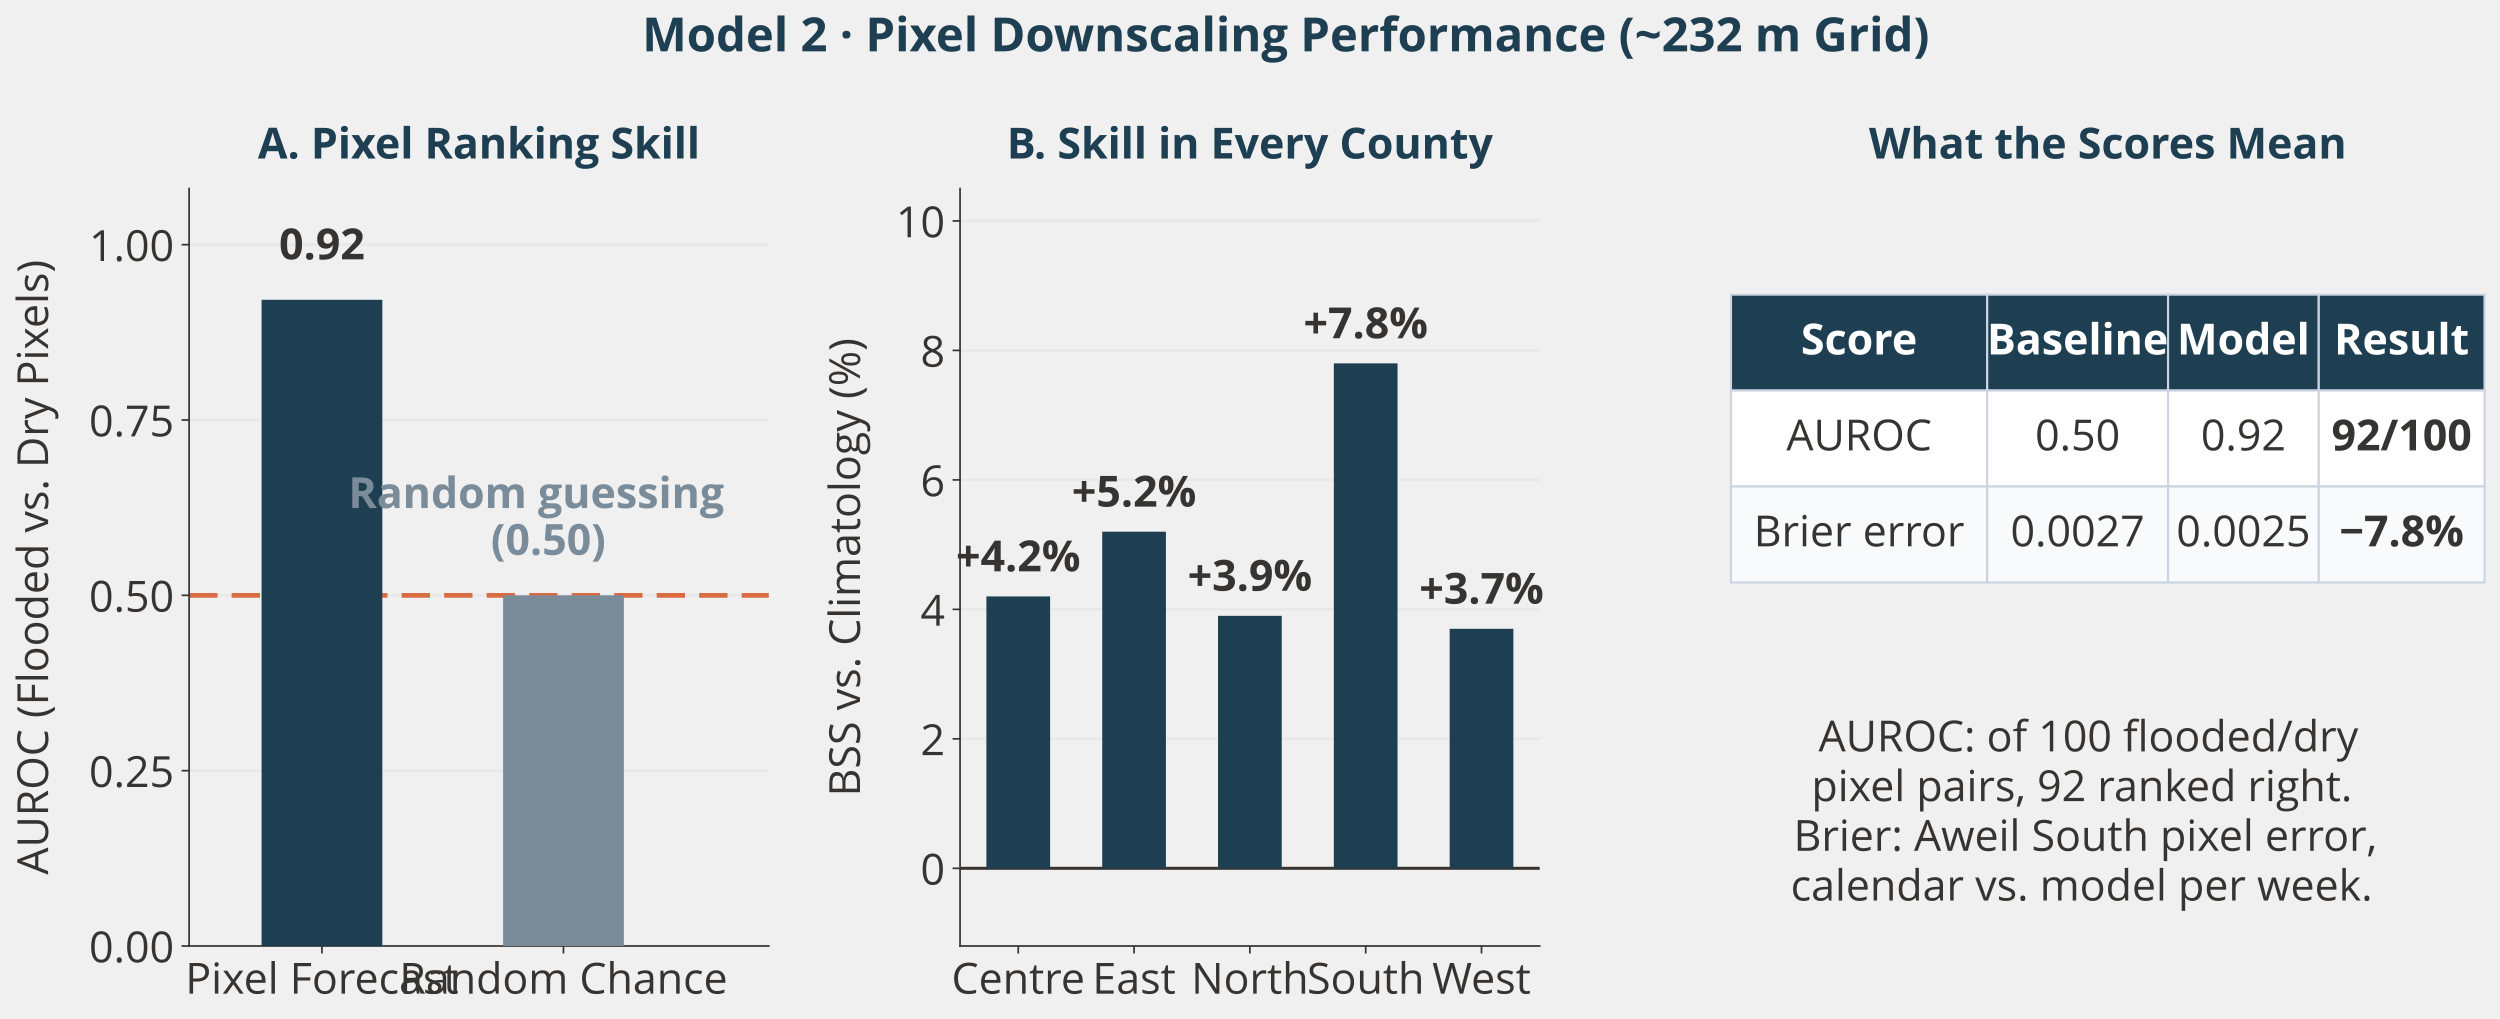
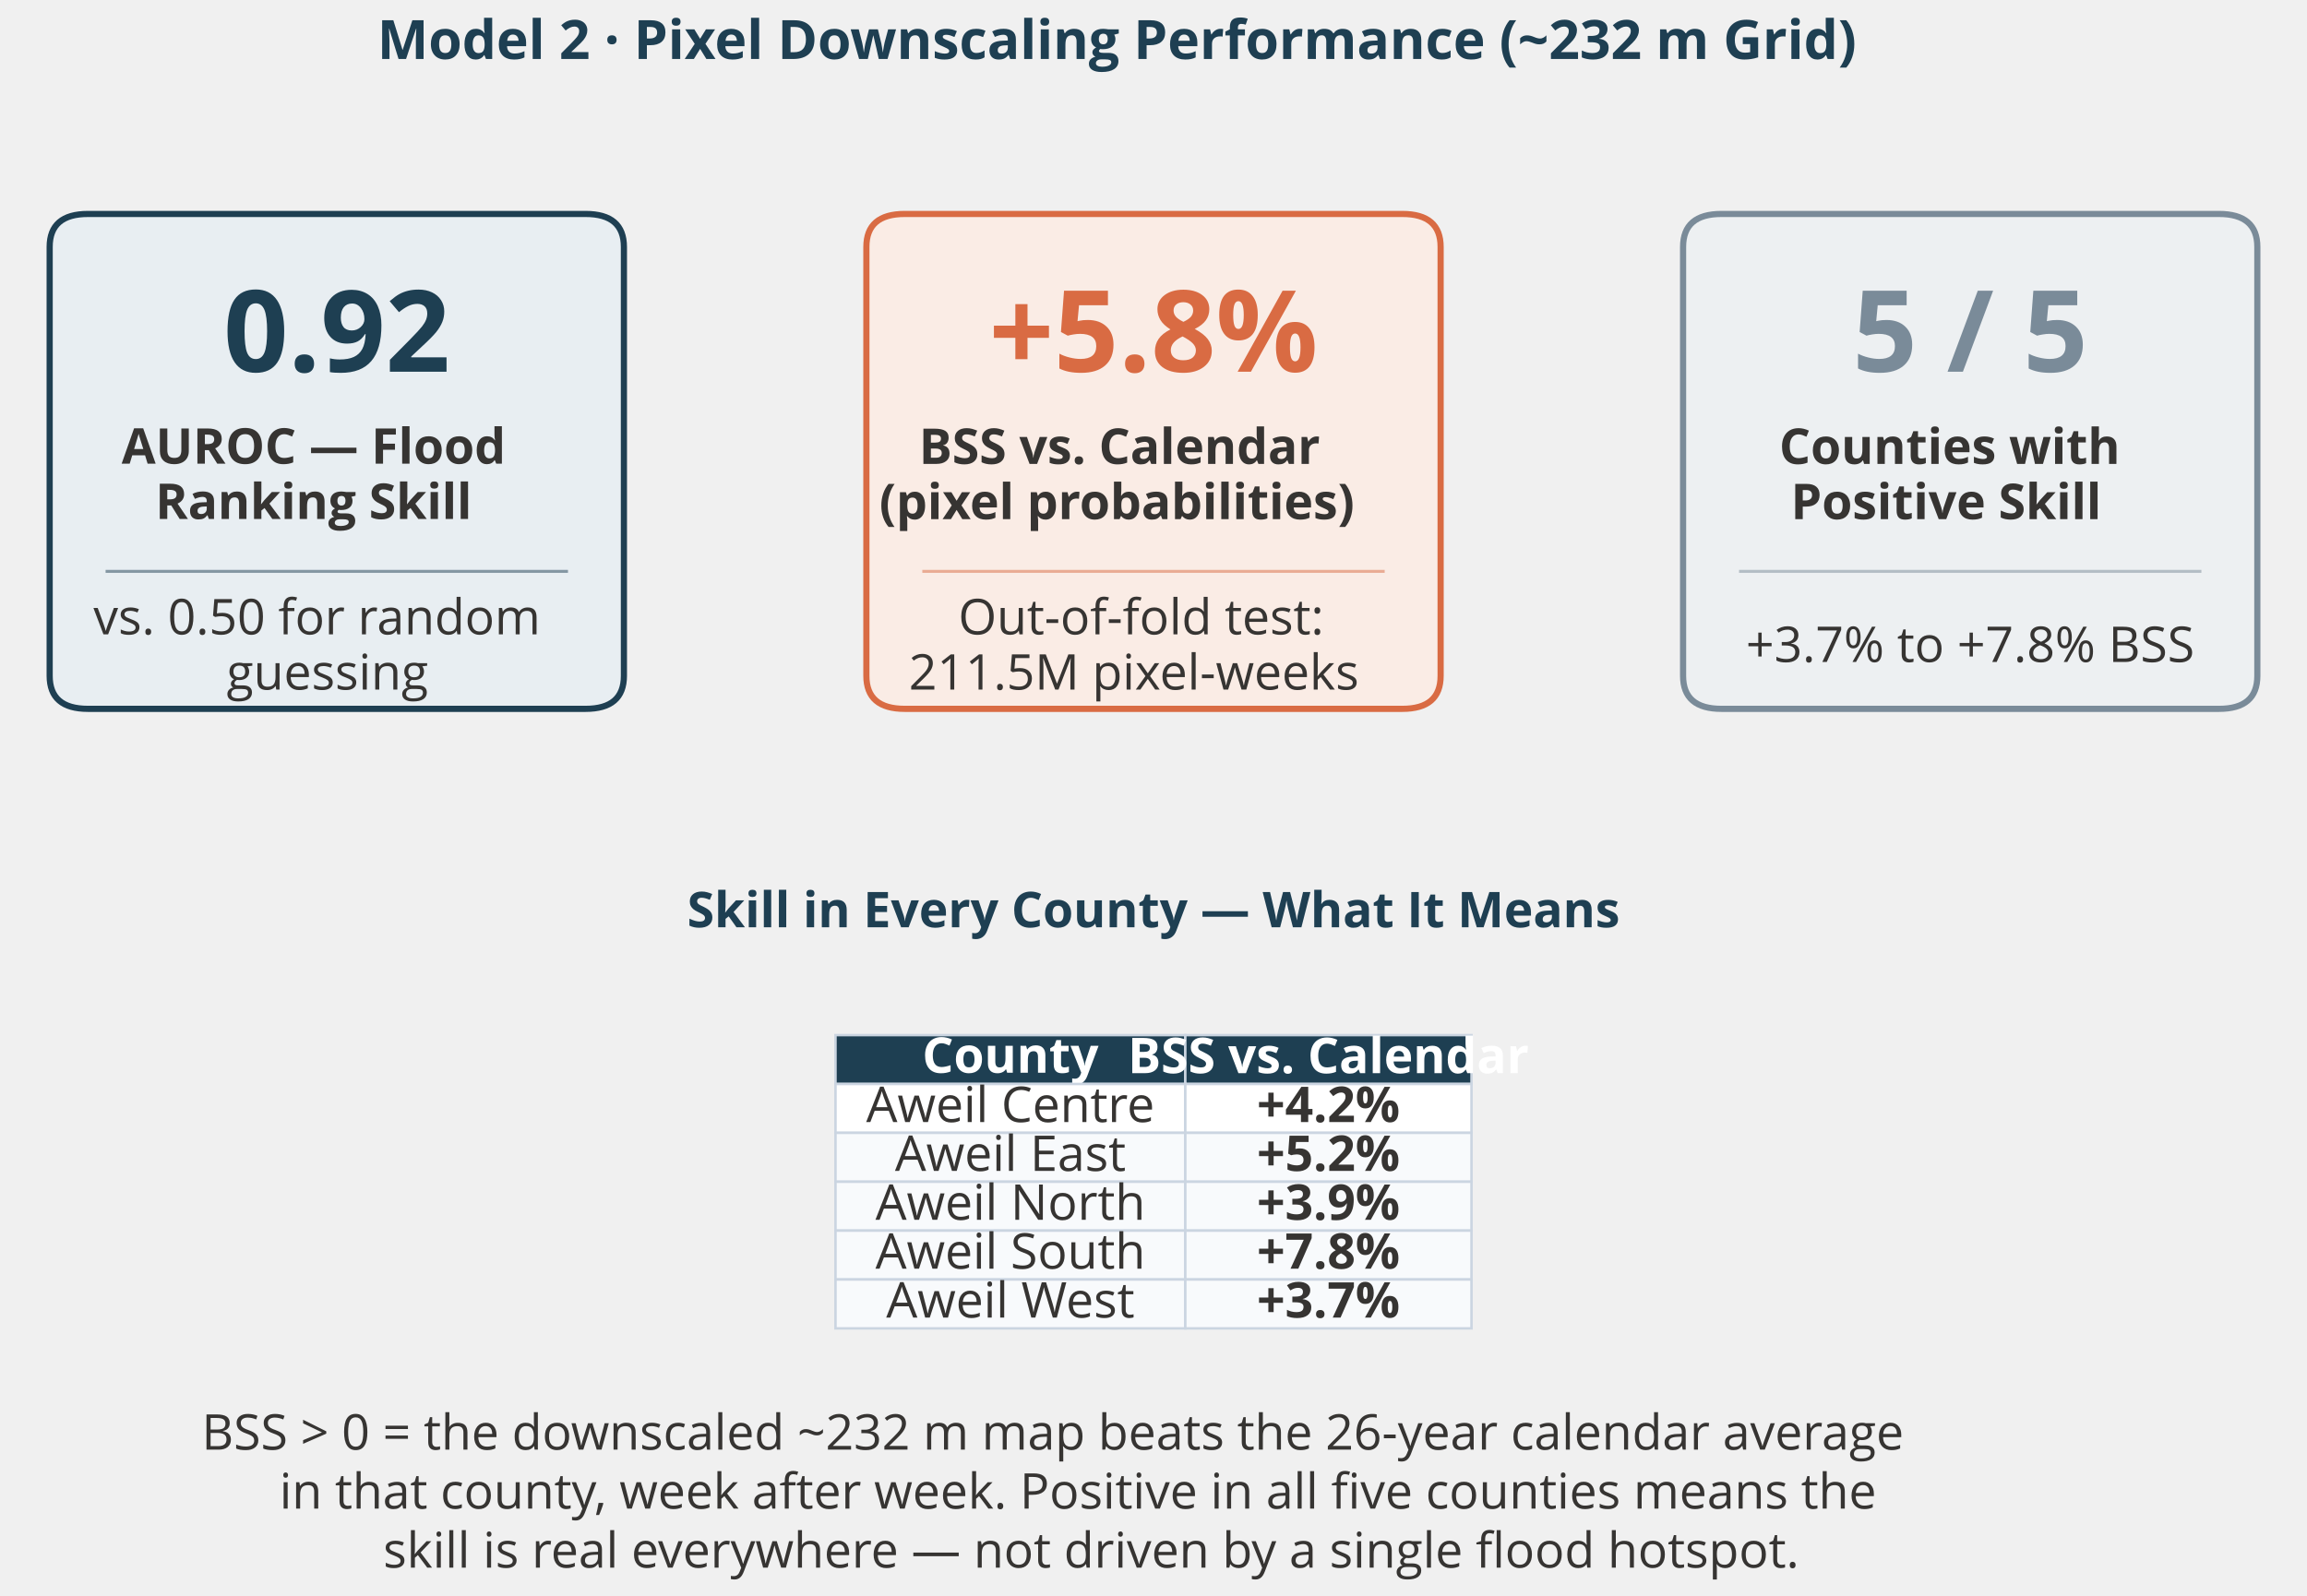
- <svg xmlns="http://www.w3.org/2000/svg" xmlns:xlink="http://www.w3.org/1999/xlink" width="1164.487pt" height="474.196pt" viewBox="0 0 1164.487 474.196" version="1.1">
+ <svg xmlns="http://www.w3.org/2000/svg" width="935.1pt" height="646.941pt" viewBox="0 0 935.1 646.941" version="1.1">
  <defs>
    <style type="text/css">*{stroke-linejoin: round; stroke-linecap: butt}</style>
  </defs>
  <g id="figure_1">
    <g id="patch_1">
-       <path d="M 0 474.196  L 1164.487 474.196  L 1164.487 0  L 0 0  L 0 474.196  z " style="fill: none; opacity: 0" />
+       <path d="M 0 646.941  L 935.1 646.941  L 935.1 0  L 0 0  L 0 646.941  z " style="fill: none; opacity: 0" />
    </g>
    <g id="axes_1">
      <g id="patch_2">
-         <path d="M 88.088 440.64  L 358.087 440.64  L 358.087 87.84  L 88.088 87.84  L 88.088 440.64  z " style="fill: none" />
+         <path d="M 35.649 287.397  L 237.375 287.397  Q 252.892 287.397 252.892 274.021  L 252.892 100.124  Q 252.892 86.747 237.375 86.747  L 35.649 86.747  Q 20.131 86.747 20.131 100.124  L 20.131 274.021  Q 20.131 287.397 35.649 287.397  z " clip-path="url(#pab968c901e)" style="fill: #e8eef2; stroke: #1e3f52; stroke-width: 2.5; stroke-linejoin: miter" />
      </g>
-       <g id="matplotlib.axis_1">
-         <g id="xtick_1">
-           <g id="line2d_1">
-             <defs>
-               <path id="m5e118adc27" d="M 0 0  L 0 3.5  " style="stroke: #363432; stroke-width: 0.8" />
-             </defs>
-             <g>
-               <use xlink:href="#m5e118adc27" x="149.963" y="440.64" style="fill: #363432; stroke: #363432; stroke-width: 0.8" />
-             </g>
-           </g>
-           <g id="text_1">
-             <text style="font-size: 20px; font-family: 'Open Sans', 'DejaVu Sans', 'Arial', sans-serif; text-anchor: middle; fill: #363432" x="149.963" y="462.837" transform="rotate(-0 149.9625 462.8369)">Pixel Forecast</text>
-           </g>
-         </g>
-         <g id="xtick_2">
-           <g id="line2d_2">
-             <g>
-               <use xlink:href="#m5e118adc27" x="262.462" y="440.64" style="fill: #363432; stroke: #363432; stroke-width: 0.8" />
-             </g>
-           </g>
-           <g id="text_2">
-             <text style="font-size: 20px; font-family: 'Open Sans', 'DejaVu Sans', 'Arial', sans-serif; text-anchor: middle; fill: #363432" x="262.462" y="462.837" transform="rotate(-0 262.4625 462.8369)">Random Chance</text>
-           </g>
-         </g>
+       <g id="text_1">
+         <text style="font-weight: 700; font-size: 46px; font-family: 'Open Sans', 'DejaVu Sans', 'Arial', sans-serif; text-anchor: middle; fill: #1e3f52" x="136.512" y="150.718" transform="rotate(-0 136.5118 150.7176)">0.92</text>
      </g>
-       <g id="matplotlib.axis_2">
-         <g id="ytick_1">
-           <g id="line2d_3">
-             <path d="M 88.088 440.64  L 358.087 440.64  " clip-path="url(#pa1986c8753)" style="fill: none; stroke: #e0e0e0; stroke-opacity: 0.5; stroke-width: 1.2; stroke-linecap: square" />
-           </g>
-           <g id="line2d_4">
-             <defs>
-               <path id="m1666672e94" d="M 0 0  L -3.5 0  " style="stroke: #363432; stroke-width: 0.8" />
-             </defs>
-             <g>
-               <use xlink:href="#m1666672e94" x="88.088" y="440.64" style="fill: #363432; stroke: #363432; stroke-width: 0.8" />
-             </g>
-           </g>
-           <g id="text_3">
-             <text style="font-size: 20px; font-family: 'Open Sans', 'DejaVu Sans', 'Arial', sans-serif; text-anchor: end; fill: #363432" x="81.088" y="448.238" transform="rotate(-0 81.0875 448.2384)">0.00</text>
-           </g>
-         </g>
-         <g id="ytick_2">
-           <g id="line2d_5">
-             <path d="M 88.088 358.973  L 358.087 358.973  " clip-path="url(#pa1986c8753)" style="fill: none; stroke: #e0e0e0; stroke-opacity: 0.5; stroke-width: 1.2; stroke-linecap: square" />
-           </g>
-           <g id="line2d_6">
-             <g>
-               <use xlink:href="#m1666672e94" x="88.088" y="358.973" style="fill: #363432; stroke: #363432; stroke-width: 0.8" />
-             </g>
-           </g>
-           <g id="text_4">
-             <text style="font-size: 20px; font-family: 'Open Sans', 'DejaVu Sans', 'Arial', sans-serif; text-anchor: end; fill: #363432" x="81.088" y="366.572" transform="rotate(-0 81.0875 366.5718)">0.25</text>
-           </g>
-         </g>
-         <g id="ytick_3">
-           <g id="line2d_7">
-             <path d="M 88.088 277.307  L 358.087 277.307  " clip-path="url(#pa1986c8753)" style="fill: none; stroke: #e0e0e0; stroke-opacity: 0.5; stroke-width: 1.2; stroke-linecap: square" />
-           </g>
-           <g id="line2d_8">
-             <g>
-               <use xlink:href="#m1666672e94" x="88.088" y="277.307" style="fill: #363432; stroke: #363432; stroke-width: 0.8" />
-             </g>
-           </g>
-           <g id="text_5">
-             <text style="font-size: 20px; font-family: 'Open Sans', 'DejaVu Sans', 'Arial', sans-serif; text-anchor: end; fill: #363432" x="81.088" y="284.905" transform="rotate(-0 81.0875 284.9051)">0.50</text>
-           </g>
-         </g>
-         <g id="ytick_4">
-           <g id="line2d_9">
-             <path d="M 88.088 195.64  L 358.087 195.64  " clip-path="url(#pa1986c8753)" style="fill: none; stroke: #e0e0e0; stroke-opacity: 0.5; stroke-width: 1.2; stroke-linecap: square" />
-           </g>
-           <g id="line2d_10">
-             <g>
-               <use xlink:href="#m1666672e94" x="88.088" y="195.64" style="fill: #363432; stroke: #363432; stroke-width: 0.8" />
-             </g>
-           </g>
-           <g id="text_6">
-             <text style="font-size: 20px; font-family: 'Open Sans', 'DejaVu Sans', 'Arial', sans-serif; text-anchor: end; fill: #363432" x="81.088" y="203.238" transform="rotate(-0 81.0875 203.2384)">0.75</text>
-           </g>
-         </g>
-         <g id="ytick_5">
-           <g id="line2d_11">
-             <path d="M 88.088 113.973  L 358.087 113.973  " clip-path="url(#pa1986c8753)" style="fill: none; stroke: #e0e0e0; stroke-opacity: 0.5; stroke-width: 1.2; stroke-linecap: square" />
-           </g>
-           <g id="line2d_12">
-             <g>
-               <use xlink:href="#m1666672e94" x="88.088" y="113.973" style="fill: #363432; stroke: #363432; stroke-width: 0.8" />
-             </g>
-           </g>
-           <g id="text_7">
-             <text style="font-size: 20px; font-family: 'Open Sans', 'DejaVu Sans', 'Arial', sans-serif; text-anchor: end; fill: #363432" x="81.088" y="121.572" transform="rotate(-0 81.0875 121.5718)">1.00</text>
-           </g>
-         </g>
-         <g id="text_8">
-           <text style="font-size: 20px; font-family: 'Open Sans', 'DejaVu Sans', 'Arial', sans-serif; text-anchor: middle; fill: #363432" x="22.397" y="264.24" transform="rotate(-90 22.39688 264.24)">AUROC (Flooded vs. Dry Pixels)</text>
-         </g>
+       <g id="text_2">
+         <text style="font-weight: 700; font-size: 20px; font-family: 'Open Sans', 'DejaVu Sans', 'Arial', sans-serif; fill: #363432" transform="translate(49.30398 188.0034)">AUROC — Flood</text>
+         <text style="font-weight: 700; font-size: 20px; font-family: 'Open Sans', 'DejaVu Sans', 'Arial', sans-serif; fill: #363432" transform="translate(62.97274 210.3991)">Ranking Skill</text>
      </g>
-       <g id="line2d_13">
-         <path d="M 88.088 277.307  L 358.087 277.307  " clip-path="url(#pa1986c8753)" style="fill: none; stroke-dasharray: 13.2,6.6; stroke-dashoffset: 0; stroke: #d96b43; stroke-width: 2.2" />
+       <g id="line2d_1">
+         <path d="M 43.407 231.661  L 229.616 231.661  " clip-path="url(#pab968c901e)" style="fill: none; stroke: #1e3f52; stroke-opacity: 0.5; stroke-width: 1.2; stroke-linecap: square" />
      </g>
-       <g id="patch_3">
-         <path d="M 88.088 440.64  L 88.088 87.84  " style="fill: none; stroke: #363432; stroke-width: 0.8; stroke-linejoin: miter; stroke-linecap: square" />
-       </g>
-       <g id="patch_4">
-         <path d="M 88.088 440.64  L 358.087 440.64  " style="fill: none; stroke: #363432; stroke-width: 0.8; stroke-linejoin: miter; stroke-linecap: square" />
-       </g>
-       <g id="patch_5">
-         <path d="M 121.838 440.64  L 178.088 440.64  L 178.088 139.649  L 121.838 139.649  z " clip-path="url(#pa1986c8753)" style="fill: #1e3f52" />
-       </g>
-       <g id="patch_6">
-         <path d="M 234.338 440.64  L 290.587 440.64  L 290.587 277.307  L 234.338 277.307  z " clip-path="url(#pa1986c8753)" style="fill: #7a8b99" />
-       </g>
-       <g id="text_9">
-         <text style="font-weight: 700; font-size: 20px; font-family: 'Open Sans', 'DejaVu Sans', 'Arial', sans-serif; text-anchor: middle; fill: #363432" x="149.963" y="120.79" transform="rotate(-0 149.9625 120.79)">0.92</text>
-       </g>
-       <g id="text_10">
-         <text style="font-weight: 700; font-size: 20px; font-family: 'Open Sans', 'DejaVu Sans', 'Arial', sans-serif; fill: #7a8b99" transform="translate(162.2984 236.6553)">Random guessing</text>
-         <text style="font-weight: 700; font-size: 20px; font-family: 'Open Sans', 'DejaVu Sans', 'Arial', sans-serif; fill: #7a8b99" transform="translate(228.65 258.4473)">(0.50)</text>
-       </g>
-       <g id="text_11">
-         <text style="font-weight: 700; font-size: 20px; font-family: 'Open Sans', 'DejaVu Sans', 'Arial', sans-serif; text-anchor: middle; fill: #1e3f52" x="223.088" y="73.84" transform="rotate(-0 223.0875 73.84)">A. Pixel Ranking Skill</text>
+       <g id="text_3">
+         <text style="font-size: 20px; font-family: 'Open Sans', 'DejaVu Sans', 'Arial', sans-serif; fill: #363432" transform="translate(37.87117 257.1944)">vs. 0.50 for random</text>
+         <text style="font-size: 20px; font-family: 'Open Sans', 'DejaVu Sans', 'Arial', sans-serif; fill: #363432" transform="translate(91.78992 279.59)">guessing</text>
      </g>
    </g>
    <g id="axes_2">
-       <g id="patch_7">
-         <path d="M 447.188 440.64  L 717.188 440.64  L 717.188 87.84  L 447.188 87.84  L 447.188 440.64  z " style="fill: none" />
+       <g id="patch_3">
+         <path d="M 366.687 287.397  L 568.413 287.397  Q 583.931 287.397 583.931 274.021  L 583.931 100.124  Q 583.931 86.747 568.413 86.747  L 366.687 86.747  Q 351.169 86.747 351.169 100.124  L 351.169 274.021  Q 351.169 287.397 366.687 287.397  z " clip-path="url(#p2868bb9ccb)" style="fill: #faece5; stroke: #d96b43; stroke-width: 2.5; stroke-linejoin: miter" />
      </g>
-       <g id="matplotlib.axis_3">
-         <g id="xtick_3">
-           <g id="line2d_14">
-             <g>
-               <use xlink:href="#m5e118adc27" x="474.295" y="440.64" style="fill: #363432; stroke: #363432; stroke-width: 0.8" />
-             </g>
-           </g>
-           <g id="text_12">
-             <text style="font-size: 20px; font-family: 'Open Sans', 'DejaVu Sans', 'Arial', sans-serif; text-anchor: middle; fill: #363432" x="474.295" y="462.837" transform="rotate(-0 474.2954 462.8369)">Centre</text>
-           </g>
-         </g>
-         <g id="xtick_4">
-           <g id="line2d_15">
-             <g>
-               <use xlink:href="#m5e118adc27" x="528.241" y="440.64" style="fill: #363432; stroke: #363432; stroke-width: 0.8" />
-             </g>
-           </g>
-           <g id="text_13">
-             <text style="font-size: 20px; font-family: 'Open Sans', 'DejaVu Sans', 'Arial', sans-serif; text-anchor: middle; fill: #363432" x="528.241" y="462.837" transform="rotate(-0 528.2414 462.8369)">East</text>
-           </g>
-         </g>
-         <g id="xtick_5">
-           <g id="line2d_16">
-             <g>
-               <use xlink:href="#m5e118adc27" x="582.188" y="440.64" style="fill: #363432; stroke: #363432; stroke-width: 0.8" />
-             </g>
-           </g>
-           <g id="text_14">
-             <text style="font-size: 20px; font-family: 'Open Sans', 'DejaVu Sans', 'Arial', sans-serif; text-anchor: middle; fill: #363432" x="582.188" y="462.837" transform="rotate(-0 582.1875 462.8369)">North</text>
-           </g>
-         </g>
-         <g id="xtick_6">
-           <g id="line2d_17">
-             <g>
-               <use xlink:href="#m5e118adc27" x="636.134" y="440.64" style="fill: #363432; stroke: #363432; stroke-width: 0.8" />
-             </g>
-           </g>
-           <g id="text_15">
-             <text style="font-size: 20px; font-family: 'Open Sans', 'DejaVu Sans', 'Arial', sans-serif; text-anchor: middle; fill: #363432" x="636.134" y="462.837" transform="rotate(-0 636.1336 462.8369)">South</text>
-           </g>
-         </g>
-         <g id="xtick_7">
-           <g id="line2d_18">
-             <g>
-               <use xlink:href="#m5e118adc27" x="690.08" y="440.64" style="fill: #363432; stroke: #363432; stroke-width: 0.8" />
-             </g>
-           </g>
-           <g id="text_16">
-             <text style="font-size: 20px; font-family: 'Open Sans', 'DejaVu Sans', 'Arial', sans-serif; text-anchor: middle; fill: #363432" x="690.08" y="462.837" transform="rotate(-0 690.0796 462.8369)">West</text>
-           </g>
-         </g>
+       <g id="text_4">
+         <text style="font-weight: 700; font-size: 46px; font-family: 'Open Sans', 'DejaVu Sans', 'Arial', sans-serif; text-anchor: middle; fill: #d96b43" x="467.55" y="150.718" transform="rotate(-0 467.55 150.7176)">+5.8%</text>
      </g>
-       <g id="matplotlib.axis_4">
-         <g id="ytick_6">
-           <g id="line2d_19">
-             <path d="M 447.188 404.455  L 717.188 404.455  " clip-path="url(#p49752be69d)" style="fill: none; stroke: #e0e0e0; stroke-opacity: 0.5; stroke-width: 1.2; stroke-linecap: square" />
-           </g>
-           <g id="line2d_20">
-             <g>
-               <use xlink:href="#m1666672e94" x="447.188" y="404.455" style="fill: #363432; stroke: #363432; stroke-width: 0.8" />
-             </g>
-           </g>
-           <g id="text_17">
-             <text style="font-size: 20px; font-family: 'Open Sans', 'DejaVu Sans', 'Arial', sans-serif; text-anchor: end; fill: #363432" x="440.188" y="412.054" transform="rotate(-0 440.1875 412.0538)">0</text>
-           </g>
-         </g>
-         <g id="ytick_7">
-           <g id="line2d_21">
-             <path d="M 447.188 344.148  L 717.188 344.148  " clip-path="url(#p49752be69d)" style="fill: none; stroke: #e0e0e0; stroke-opacity: 0.5; stroke-width: 1.2; stroke-linecap: square" />
-           </g>
-           <g id="line2d_22">
-             <g>
-               <use xlink:href="#m1666672e94" x="447.188" y="344.148" style="fill: #363432; stroke: #363432; stroke-width: 0.8" />
-             </g>
-           </g>
-           <g id="text_18">
-             <text style="font-size: 20px; font-family: 'Open Sans', 'DejaVu Sans', 'Arial', sans-serif; text-anchor: end; fill: #363432" x="440.188" y="351.746" transform="rotate(-0 440.1875 351.7461)">2</text>
-           </g>
-         </g>
-         <g id="ytick_8">
-           <g id="line2d_23">
-             <path d="M 447.188 283.84  L 717.188 283.84  " clip-path="url(#p49752be69d)" style="fill: none; stroke: #e0e0e0; stroke-opacity: 0.5; stroke-width: 1.2; stroke-linecap: square" />
-           </g>
-           <g id="line2d_24">
-             <g>
-               <use xlink:href="#m1666672e94" x="447.188" y="283.84" style="fill: #363432; stroke: #363432; stroke-width: 0.8" />
-             </g>
-           </g>
-           <g id="text_19">
-             <text style="font-size: 20px; font-family: 'Open Sans', 'DejaVu Sans', 'Arial', sans-serif; text-anchor: end; fill: #363432" x="440.188" y="291.438" transform="rotate(-0 440.1875 291.4384)">4</text>
-           </g>
-         </g>
-         <g id="ytick_9">
-           <g id="line2d_25">
-             <path d="M 447.188 223.532  L 717.188 223.532  " clip-path="url(#p49752be69d)" style="fill: none; stroke: #e0e0e0; stroke-opacity: 0.5; stroke-width: 1.2; stroke-linecap: square" />
-           </g>
-           <g id="line2d_26">
-             <g>
-               <use xlink:href="#m1666672e94" x="447.188" y="223.532" style="fill: #363432; stroke: #363432; stroke-width: 0.8" />
-             </g>
-           </g>
-           <g id="text_20">
-             <text style="font-size: 20px; font-family: 'Open Sans', 'DejaVu Sans', 'Arial', sans-serif; text-anchor: end; fill: #363432" x="440.188" y="231.131" transform="rotate(-0 440.1875 231.1307)">6</text>
-           </g>
-         </g>
-         <g id="ytick_10">
-           <g id="line2d_27">
-             <path d="M 447.188 163.225  L 717.188 163.225  " clip-path="url(#p49752be69d)" style="fill: none; stroke: #e0e0e0; stroke-opacity: 0.5; stroke-width: 1.2; stroke-linecap: square" />
-           </g>
-           <g id="line2d_28">
-             <g>
-               <use xlink:href="#m1666672e94" x="447.188" y="163.225" style="fill: #363432; stroke: #363432; stroke-width: 0.8" />
-             </g>
-           </g>
-           <g id="text_21">
-             <text style="font-size: 20px; font-family: 'Open Sans', 'DejaVu Sans', 'Arial', sans-serif; text-anchor: end; fill: #363432" x="440.188" y="170.823" transform="rotate(-0 440.1875 170.8231)">8</text>
-           </g>
-         </g>
-         <g id="ytick_11">
-           <g id="line2d_29">
-             <path d="M 447.188 102.917  L 717.188 102.917  " clip-path="url(#p49752be69d)" style="fill: none; stroke: #e0e0e0; stroke-opacity: 0.5; stroke-width: 1.2; stroke-linecap: square" />
-           </g>
-           <g id="line2d_30">
-             <g>
-               <use xlink:href="#m1666672e94" x="447.188" y="102.917" style="fill: #363432; stroke: #363432; stroke-width: 0.8" />
-             </g>
-           </g>
-           <g id="text_22">
-             <text style="font-size: 20px; font-family: 'Open Sans', 'DejaVu Sans', 'Arial', sans-serif; text-anchor: end; fill: #363432" x="440.188" y="110.515" transform="rotate(-0 440.1875 110.5154)">10</text>
-           </g>
-         </g>
-         <g id="text_23">
-           <text style="font-size: 20px; font-family: 'Open Sans', 'DejaVu Sans', 'Arial', sans-serif; text-anchor: middle; fill: #363432" x="400.578" y="264.24" transform="rotate(-90 400.5781 264.24)">BSS vs. Climatology (%)</text>
-         </g>
+       <g id="text_5">
+         <text style="font-weight: 700; font-size: 20px; font-family: 'Open Sans', 'DejaVu Sans', 'Arial', sans-serif; fill: #363432" transform="translate(372.4891 188.0816)">BSS vs. Calendar</text>
+         <text style="font-weight: 700; font-size: 20px; font-family: 'Open Sans', 'DejaVu Sans', 'Arial', sans-serif; fill: #363432" transform="translate(356.4312 210.4772)">(pixel probabilities)</text>
      </g>
-       <g id="line2d_31">
-         <path d="M 447.188 404.455  L 717.188 404.455  " clip-path="url(#p49752be69d)" style="fill: none; stroke: #363432; stroke-width: 1.4; stroke-linecap: square" />
+       <g id="line2d_2">
+         <path d="M 374.446 231.661  L 560.654 231.661  " clip-path="url(#p2868bb9ccb)" style="fill: none; stroke: #d96b43; stroke-opacity: 0.5; stroke-width: 1.2; stroke-linecap: square" />
      </g>
-       <g id="patch_8">
-         <path d="M 447.188 440.64  L 447.188 87.84  " style="fill: none; stroke: #363432; stroke-width: 0.8; stroke-linejoin: miter; stroke-linecap: square" />
-       </g>
-       <g id="patch_9">
-         <path d="M 447.188 440.64  L 717.188 440.64  " style="fill: none; stroke: #363432; stroke-width: 0.8; stroke-linejoin: miter; stroke-linecap: square" />
-       </g>
-       <g id="patch_10">
-         <path d="M 459.46 404.455  L 489.131 404.455  L 489.131 277.809  L 459.46 277.809  z " clip-path="url(#p49752be69d)" style="fill: #1e3f52" />
-       </g>
-       <g id="patch_11">
-         <path d="M 513.406 404.455  L 543.077 404.455  L 543.077 247.655  L 513.406 247.655  z " clip-path="url(#p49752be69d)" style="fill: #1e3f52" />
-       </g>
-       <g id="patch_12">
-         <path d="M 567.352 404.455  L 597.023 404.455  L 597.023 286.855  L 567.352 286.855  z " clip-path="url(#p49752be69d)" style="fill: #1e3f52" />
-       </g>
-       <g id="patch_13">
-         <path d="M 621.298 404.455  L 650.969 404.455  L 650.969 169.255  L 621.298 169.255  z " clip-path="url(#p49752be69d)" style="fill: #1e3f52" />
-       </g>
-       <g id="patch_14">
-         <path d="M 675.244 404.455  L 704.915 404.455  L 704.915 292.886  L 675.244 292.886  z " clip-path="url(#p49752be69d)" style="fill: #1e3f52" />
-       </g>
-       <g id="text_24">
-         <text style="font-weight: 700; font-size: 20px; font-family: 'Open Sans', 'DejaVu Sans', 'Arial', sans-serif; text-anchor: middle; fill: #363432" x="474.295" y="266.111" transform="rotate(-0 474.2954 266.1114)">+4.2%</text>
-       </g>
-       <g id="text_25">
-         <text style="font-weight: 700; font-size: 20px; font-family: 'Open Sans', 'DejaVu Sans', 'Arial', sans-serif; text-anchor: middle; fill: #363432" x="528.241" y="235.958" transform="rotate(-0 528.2414 235.9575)">+5.2%</text>
-       </g>
-       <g id="text_26">
-         <text style="font-weight: 700; font-size: 20px; font-family: 'Open Sans', 'DejaVu Sans', 'Arial', sans-serif; text-anchor: middle; fill: #363432" x="582.188" y="275.158" transform="rotate(-0 582.1875 275.1575)">+3.9%</text>
-       </g>
-       <g id="text_27">
-         <text style="font-weight: 700; font-size: 20px; font-family: 'Open Sans', 'DejaVu Sans', 'Arial', sans-serif; text-anchor: middle; fill: #363432" x="636.134" y="157.558" transform="rotate(-0 636.1336 157.5575)">+7.8%</text>
-       </g>
-       <g id="text_28">
-         <text style="font-weight: 700; font-size: 20px; font-family: 'Open Sans', 'DejaVu Sans', 'Arial', sans-serif; text-anchor: middle; fill: #363432" x="690.08" y="281.188" transform="rotate(-0 690.0796 281.1883)">+3.7%</text>
-       </g>
-       <g id="text_29">
-         <text style="font-weight: 700; font-size: 20px; font-family: 'Open Sans', 'DejaVu Sans', 'Arial', sans-serif; text-anchor: middle; fill: #1e3f52" x="582.188" y="73.84" transform="rotate(-0 582.1875 73.84)">B. Skill in Every County</text>
+       <g id="text_6">
+         <text style="font-size: 20px; font-family: 'Open Sans', 'DejaVu Sans', 'Arial', sans-serif; fill: #363432" transform="translate(388.4125 257.1944)">Out-of-fold test:</text>
+         <text style="font-size: 20px; font-family: 'Open Sans', 'DejaVu Sans', 'Arial', sans-serif; fill: #363432" transform="translate(368.3594 279.59)">211.5M pixel-weeks</text>
      </g>
    </g>
    <g id="axes_3">
+       <g id="patch_4">
+         <path d="M 697.725 287.397  L 899.451 287.397  Q 914.969 287.397 914.969 274.021  L 914.969 100.124  Q 914.969 86.747 899.451 86.747  L 697.725 86.747  Q 682.208 86.747 682.208 100.124  L 682.208 274.021  Q 682.208 287.397 697.725 287.397  z " clip-path="url(#pee1ea472f0)" style="fill: #edf0f2; stroke: #7a8b99; stroke-width: 2.5; stroke-linejoin: miter" />
+       </g>
+       <g id="text_7">
+         <text style="font-weight: 700; font-size: 46px; font-family: 'Open Sans', 'DejaVu Sans', 'Arial', sans-serif; text-anchor: middle; fill: #7a8b99" x="798.588" y="150.718" transform="rotate(-0 798.5882 150.7176)">5 / 5</text>
+       </g>
+       <g id="text_8">
+         <text style="font-weight: 700; font-size: 20px; font-family: 'Open Sans', 'DejaVu Sans', 'Arial', sans-serif; fill: #363432" transform="translate(721.1523 188.0816)">Counties with</text>
+         <text style="font-weight: 700; font-size: 20px; font-family: 'Open Sans', 'DejaVu Sans', 'Arial', sans-serif; fill: #363432" transform="translate(725.882 210.4772)">Positive Skill</text>
+       </g>
+       <g id="line2d_3">
+         <path d="M 705.484 231.661  L 891.693 231.661  " clip-path="url(#pee1ea472f0)" style="fill: none; stroke: #7a8b99; stroke-opacity: 0.5; stroke-width: 1.2; stroke-linecap: square" />
+       </g>
+       <g id="text_9">
+         <text style="font-size: 20px; font-family: 'Open Sans', 'DejaVu Sans', 'Arial', sans-serif; text-anchor: middle; fill: #363432" x="798.588" y="268.392" transform="rotate(-0 798.5882 268.3922)">+3.7% to +7.8% BSS</text>
+       </g>
+     </g>
+     <g id="axes_4">
      <g id="table_1">
+         <g id="patch_5">
+           <path d="M 338.652 439.495  L 480.44 439.495  L 480.44 419.678  L 338.652 419.678  z " style="fill: #1e3f52; stroke: #cbd5e1; stroke-linejoin: miter" />
+         </g>
+         <g id="text_10">
+           <text style="font-weight: 700; font-size: 20px; font-family: 'Open Sans', 'DejaVu Sans', 'Arial', sans-serif; text-anchor: middle; fill: #ffffff" x="409.546" y="434.949" transform="rotate(-0 409.5459 434.9489)">County</text>
+         </g>
+         <g id="patch_6">
+           <path d="M 480.44 439.495  L 596.448 439.495  L 596.448 419.678  L 480.44 419.678  z " style="fill: #1e3f52; stroke: #cbd5e1; stroke-linejoin: miter" />
+         </g>
+         <g id="text_11">
+           <text style="font-weight: 700; font-size: 20px; font-family: 'Open Sans', 'DejaVu Sans', 'Arial', sans-serif; text-anchor: middle; fill: #ffffff" x="538.444" y="435.105" transform="rotate(-0 538.4439 435.1052)">BSS vs. Calendar</text>
+         </g>
+         <g id="patch_7">
+           <path d="M 338.652 459.312  L 480.44 459.312  L 480.44 439.495  L 338.652 439.495  z " style="fill: #ffffff; stroke: #cbd5e1; stroke-linejoin: miter" />
+         </g>
+         <g id="text_12">
+           <text style="font-size: 20px; font-family: 'Open Sans', 'DejaVu Sans', 'Arial', sans-serif; text-anchor: middle; fill: #363432" x="409.546" y="454.922" transform="rotate(-0 409.5459 454.9225)">Aweil Centre</text>
+         </g>
+         <g id="patch_8">
+           <path d="M 480.44 459.312  L 596.448 459.312  L 596.448 439.495  L 480.44 439.495  z " style="fill: #ffffff; stroke: #cbd5e1; stroke-linejoin: miter" />
+         </g>
+         <g id="text_13">
+           <text style="font-weight: 700; font-size: 20px; font-family: 'Open Sans', 'DejaVu Sans', 'Arial', sans-serif; text-anchor: middle; fill: #363432" x="538.444" y="454.922" transform="rotate(-0 538.4439 454.9225)">+4.2%</text>
+         </g>
+         <g id="patch_9">
+           <path d="M 338.652 479.13  L 480.44 479.13  L 480.44 459.312  L 338.652 459.312  z " style="fill: #f8fafc; stroke: #cbd5e1; stroke-linejoin: miter" />
+         </g>
+         <g id="text_14">
+           <text style="font-size: 20px; font-family: 'Open Sans', 'DejaVu Sans', 'Arial', sans-serif; text-anchor: middle; fill: #363432" x="409.546" y="474.74" transform="rotate(-0 409.5459 474.7398)">Aweil East</text>
+         </g>
+         <g id="patch_10">
+           <path d="M 480.44 479.13  L 596.448 479.13  L 596.448 459.312  L 480.44 459.312  z " style="fill: #f8fafc; stroke: #cbd5e1; stroke-linejoin: miter" />
+         </g>
+         <g id="text_15">
+           <text style="font-weight: 700; font-size: 20px; font-family: 'Open Sans', 'DejaVu Sans', 'Arial', sans-serif; text-anchor: middle; fill: #363432" x="538.444" y="474.74" transform="rotate(-0 538.4439 474.7398)">+5.2%</text>
+         </g>
+         <g id="patch_11">
+           <path d="M 338.652 498.947  L 480.44 498.947  L 480.44 479.13  L 338.652 479.13  z " style="fill: #f8fafc; stroke: #cbd5e1; stroke-linejoin: miter" />
+         </g>
+         <g id="text_16">
+           <text style="font-size: 20px; font-family: 'Open Sans', 'DejaVu Sans', 'Arial', sans-serif; text-anchor: middle; fill: #363432" x="409.546" y="494.557" transform="rotate(-0 409.5459 494.5571)">Aweil North</text>
+         </g>
+         <g id="patch_12">
+           <path d="M 480.44 498.947  L 596.448 498.947  L 596.448 479.13  L 480.44 479.13  z " style="fill: #f8fafc; stroke: #cbd5e1; stroke-linejoin: miter" />
+         </g>
+         <g id="text_17">
+           <text style="font-weight: 700; font-size: 20px; font-family: 'Open Sans', 'DejaVu Sans', 'Arial', sans-serif; text-anchor: middle; fill: #363432" x="538.444" y="494.557" transform="rotate(-0 538.4439 494.5571)">+3.9%</text>
+         </g>
+         <g id="patch_13">
+           <path d="M 338.652 518.764  L 480.44 518.764  L 480.44 498.947  L 338.652 498.947  z " style="fill: #f8fafc; stroke: #cbd5e1; stroke-linejoin: miter" />
+         </g>
+         <g id="text_18">
+           <text style="font-size: 20px; font-family: 'Open Sans', 'DejaVu Sans', 'Arial', sans-serif; text-anchor: middle; fill: #363432" x="409.546" y="514.374" transform="rotate(-0 409.5459 514.3744)">Aweil South</text>
+         </g>
+         <g id="patch_14">
+           <path d="M 480.44 518.764  L 596.448 518.764  L 596.448 498.947  L 480.44 498.947  z " style="fill: #f8fafc; stroke: #cbd5e1; stroke-linejoin: miter" />
+         </g>
+         <g id="text_19">
+           <text style="font-weight: 700; font-size: 20px; font-family: 'Open Sans', 'DejaVu Sans', 'Arial', sans-serif; text-anchor: middle; fill: #363432" x="538.444" y="514.374" transform="rotate(-0 538.4439 514.3744)">+7.8%</text>
+         </g>
        <g id="patch_15">
-           <path d="M 806.288 181.92  L 925.628 181.92  L 925.628 137.232  L 806.288 137.232  z " style="fill: #1e3f52; stroke: #cbd5e1; stroke-linejoin: miter" />
+           <path d="M 338.652 538.582  L 480.44 538.582  L 480.44 518.764  L 338.652 518.764  z " style="fill: #f8fafc; stroke: #cbd5e1; stroke-linejoin: miter" />
        </g>
-         <g id="text_30">
-           <text style="font-weight: 700; font-size: 20px; font-family: 'Open Sans', 'DejaVu Sans', 'Arial', sans-serif; text-anchor: middle; fill: #ffffff" x="865.957" y="165.095" transform="rotate(-0 865.9575 165.0948)">Score</text>
+         <g id="text_20">
+           <text style="font-size: 20px; font-family: 'Open Sans', 'DejaVu Sans', 'Arial', sans-serif; text-anchor: middle; fill: #363432" x="409.546" y="534.192" transform="rotate(-0 409.5459 534.1917)">Aweil West</text>
        </g>
        <g id="patch_16">
-           <path d="M 925.628 181.92  L 1009.867 181.92  L 1009.867 137.232  L 925.628 137.232  z " style="fill: #1e3f52; stroke: #cbd5e1; stroke-linejoin: miter" />
+           <path d="M 480.44 538.582  L 596.448 538.582  L 596.448 518.764  L 480.44 518.764  z " style="fill: #f8fafc; stroke: #cbd5e1; stroke-linejoin: miter" />
        </g>
-         <g id="text_31">
-           <text style="font-weight: 700; font-size: 20px; font-family: 'Open Sans', 'DejaVu Sans', 'Arial', sans-serif; text-anchor: middle; fill: #ffffff" x="967.747" y="165.095" transform="rotate(-0 967.7475 165.0948)">Baseline</text>
-         </g>
-         <g id="patch_17">
-           <path d="M 1009.867 181.92  L 1080.068 181.92  L 1080.068 137.232  L 1009.867 137.232  z " style="fill: #1e3f52; stroke: #cbd5e1; stroke-linejoin: miter" />
-         </g>
-         <g id="text_32">
-           <text style="font-weight: 700; font-size: 20px; font-family: 'Open Sans', 'DejaVu Sans', 'Arial', sans-serif; text-anchor: middle; fill: #ffffff" x="1044.967" y="165.095" transform="rotate(-0 1044.967 165.0948)">Model</text>
-         </g>
-         <g id="patch_18">
-           <path d="M 1080.068 181.92  L 1157.287 181.92  L 1157.287 137.232  L 1080.068 137.232  z " style="fill: #1e3f52; stroke: #cbd5e1; stroke-linejoin: miter" />
-         </g>
-         <g id="text_33">
-           <text style="font-weight: 700; font-size: 20px; font-family: 'Open Sans', 'DejaVu Sans', 'Arial', sans-serif; text-anchor: middle; fill: #ffffff" x="1118.678" y="165.095" transform="rotate(-0 1118.678 165.0948)">Result</text>
-         </g>
-         <g id="patch_19">
-           <path d="M 806.288 226.608  L 925.628 226.608  L 925.628 181.92  L 806.288 181.92  z " style="fill: #ffffff; stroke: #cbd5e1; stroke-linejoin: miter" />
-         </g>
-         <g id="text_34">
-           <text style="font-size: 20px; font-family: 'Open Sans', 'DejaVu Sans', 'Arial', sans-serif; text-anchor: middle; fill: #363432" x="865.957" y="209.783" transform="rotate(-0 865.9575 209.7827)">AUROC</text>
-         </g>
-         <g id="patch_20">
-           <path d="M 925.628 226.608  L 1009.867 226.608  L 1009.867 181.92  L 925.628 181.92  z " style="fill: #ffffff; stroke: #cbd5e1; stroke-linejoin: miter" />
-         </g>
-         <g id="text_35">
-           <text style="font-size: 20px; font-family: 'Open Sans', 'DejaVu Sans', 'Arial', sans-serif; text-anchor: middle; fill: #363432" x="967.747" y="209.783" transform="rotate(-0 967.7475 209.7827)">0.50</text>
-         </g>
-         <g id="patch_21">
-           <path d="M 1009.867 226.608  L 1080.068 226.608  L 1080.068 181.92  L 1009.867 181.92  z " style="fill: #ffffff; stroke: #cbd5e1; stroke-linejoin: miter" />
-         </g>
-         <g id="text_36">
-           <text style="font-size: 20px; font-family: 'Open Sans', 'DejaVu Sans', 'Arial', sans-serif; text-anchor: middle; fill: #363432" x="1044.967" y="209.783" transform="rotate(-0 1044.967 209.7827)">0.92</text>
-         </g>
-         <g id="patch_22">
-           <path d="M 1080.068 226.608  L 1157.287 226.608  L 1157.287 181.92  L 1080.068 181.92  z " style="fill: #ffffff; stroke: #cbd5e1; stroke-linejoin: miter" />
-         </g>
-         <g id="text_37">
-           <text style="font-weight: 700; font-size: 20px; font-family: 'Open Sans', 'DejaVu Sans', 'Arial', sans-serif; text-anchor: middle; fill: #363432" x="1118.678" y="209.783" transform="rotate(-0 1118.678 209.7827)">92/100</text>
-         </g>
-         <g id="patch_23">
-           <path d="M 806.288 271.296  L 925.628 271.296  L 925.628 226.608  L 806.288 226.608  z " style="fill: #f8fafc; stroke: #cbd5e1; stroke-linejoin: miter" />
-         </g>
-         <g id="text_38">
-           <text style="font-size: 20px; font-family: 'Open Sans', 'DejaVu Sans', 'Arial', sans-serif; text-anchor: middle; fill: #363432" x="865.957" y="254.471" transform="rotate(-0 865.9575 254.4708)">Brier error</text>
-         </g>
-         <g id="patch_24">
-           <path d="M 925.628 271.296  L 1009.867 271.296  L 1009.867 226.608  L 925.628 226.608  z " style="fill: #f8fafc; stroke: #cbd5e1; stroke-linejoin: miter" />
-         </g>
-         <g id="text_39">
-           <text style="font-size: 20px; font-family: 'Open Sans', 'DejaVu Sans', 'Arial', sans-serif; text-anchor: middle; fill: #363432" x="967.747" y="254.471" transform="rotate(-0 967.7475 254.4708)">0.0027</text>
-         </g>
-         <g id="patch_25">
-           <path d="M 1009.867 271.296  L 1080.068 271.296  L 1080.068 226.608  L 1009.867 226.608  z " style="fill: #f8fafc; stroke: #cbd5e1; stroke-linejoin: miter" />
-         </g>
-         <g id="text_40">
-           <text style="font-size: 20px; font-family: 'Open Sans', 'DejaVu Sans', 'Arial', sans-serif; text-anchor: middle; fill: #363432" x="1044.967" y="254.471" transform="rotate(-0 1044.967 254.4708)">0.0025</text>
-         </g>
-         <g id="patch_26">
-           <path d="M 1080.068 271.296  L 1157.287 271.296  L 1157.287 226.608  L 1080.068 226.608  z " style="fill: #f8fafc; stroke: #cbd5e1; stroke-linejoin: miter" />
-         </g>
-         <g id="text_41">
-           <text style="font-weight: 700; font-size: 20px; font-family: 'Open Sans', 'DejaVu Sans', 'Arial', sans-serif; text-anchor: middle; fill: #363432" x="1118.678" y="254.471" transform="rotate(-0 1118.678 254.4708)">−7.8%</text>
+         <g id="text_21">
+           <text style="font-weight: 700; font-size: 20px; font-family: 'Open Sans', 'DejaVu Sans', 'Arial', sans-serif; text-anchor: middle; fill: #363432" x="538.444" y="534.192" transform="rotate(-0 538.4439 534.1917)">+3.7%</text>
        </g>
      </g>
-       <g id="text_42">
-         <text style="font-size: 20px; font-family: 'Open Sans', 'DejaVu Sans', 'Arial', sans-serif; fill: #363432" transform="translate(847.0625 349.9969)">AUROC: of 100 flooded/dry</text>
-         <text style="font-size: 20px; font-family: 'Open Sans', 'DejaVu Sans', 'Arial', sans-serif; fill: #363432" transform="translate(843.7531 373.1523)">pixel pairs, 92 ranked right.</text>
-         <text style="font-size: 20px; font-family: 'Open Sans', 'DejaVu Sans', 'Arial', sans-serif; fill: #363432" transform="translate(835.4297 396.3078)">Brier: Aweil South pixel error,</text>
-         <text style="font-size: 20px; font-family: 'Open Sans', 'DejaVu Sans', 'Arial', sans-serif; fill: #363432" transform="translate(834.0812 419.4633)">calendar vs. model per week.</text>
+       <g id="text_22">
+         <text style="font-size: 20px; font-family: 'Open Sans', 'DejaVu Sans', 'Arial', sans-serif; fill: #363432" transform="translate(81.73281 587.7509)">BSS &gt; 0 = the downscaled ~232 m map beats the 26-year calendar average</text>
+         <text style="font-size: 20px; font-family: 'Open Sans', 'DejaVu Sans', 'Arial', sans-serif; fill: #363432" transform="translate(113.2484 611.6662)">in that county, week after week. Positive in all five counties means the</text>
+         <text style="font-size: 20px; font-family: 'Open Sans', 'DejaVu Sans', 'Arial', sans-serif; fill: #363432" transform="translate(155.3016 635.5816)">skill is real everywhere — not driven by a single flood hotspot.</text>
      </g>
-       <g id="text_43">
-         <text style="font-weight: 700; font-size: 20px; font-family: 'Open Sans', 'DejaVu Sans', 'Arial', sans-serif; text-anchor: middle; fill: #1e3f52" x="981.788" y="73.84" transform="rotate(-0 981.7875 73.84)">What the Scores Mean</text>
+       <g id="text_23">
+         <text style="font-weight: 700; font-size: 20px; font-family: 'Open Sans', 'DejaVu Sans', 'Arial', sans-serif; text-anchor: middle; fill: #1e3f52" x="467.55" y="375.952" transform="rotate(-0 467.55 375.9518)">Skill in Every County — What It Means</text>
      </g>
    </g>
-     <g id="text_44">
-       <text style="font-weight: 700; font-size: 22px; font-family: 'Open Sans', 'DejaVu Sans', 'Arial', sans-serif; text-anchor: middle; fill: #1e3f52" x="598.928" y="23.917" transform="rotate(-0 598.9275 23.91656)">Model 2 · Pixel Downscaling Performance (~232 m Grid)</text>
+     <g id="text_24">
+       <text style="font-weight: 700; font-size: 22px; font-family: 'Open Sans', 'DejaVu Sans', 'Arial', sans-serif; text-anchor: middle; fill: #1e3f52" x="452.7" y="23.917" transform="rotate(-0 452.7 23.91656)">Model 2 · Pixel Downscaling Performance (~232 m Grid)</text>
    </g>
  </g>
  <defs>
-     <clipPath id="pa1986c8753">
-       <rect x="88.088" y="87.84" width="270" height="352.8" />
+     <clipPath id="pab968c901e">
+       <rect x="7.2" y="75.6" width="258.624" height="222.945" />
    </clipPath>
-     <clipPath id="p49752be69d">
-       <rect x="447.188" y="87.84" width="270" height="352.8" />
+     <clipPath id="p2868bb9ccb">
+       <rect x="338.238" y="75.6" width="258.624" height="222.945" />
+     </clipPath>
+     <clipPath id="pee1ea472f0">
+       <rect x="669.276" y="75.6" width="258.624" height="222.945" />
    </clipPath>
  </defs>
</svg>
